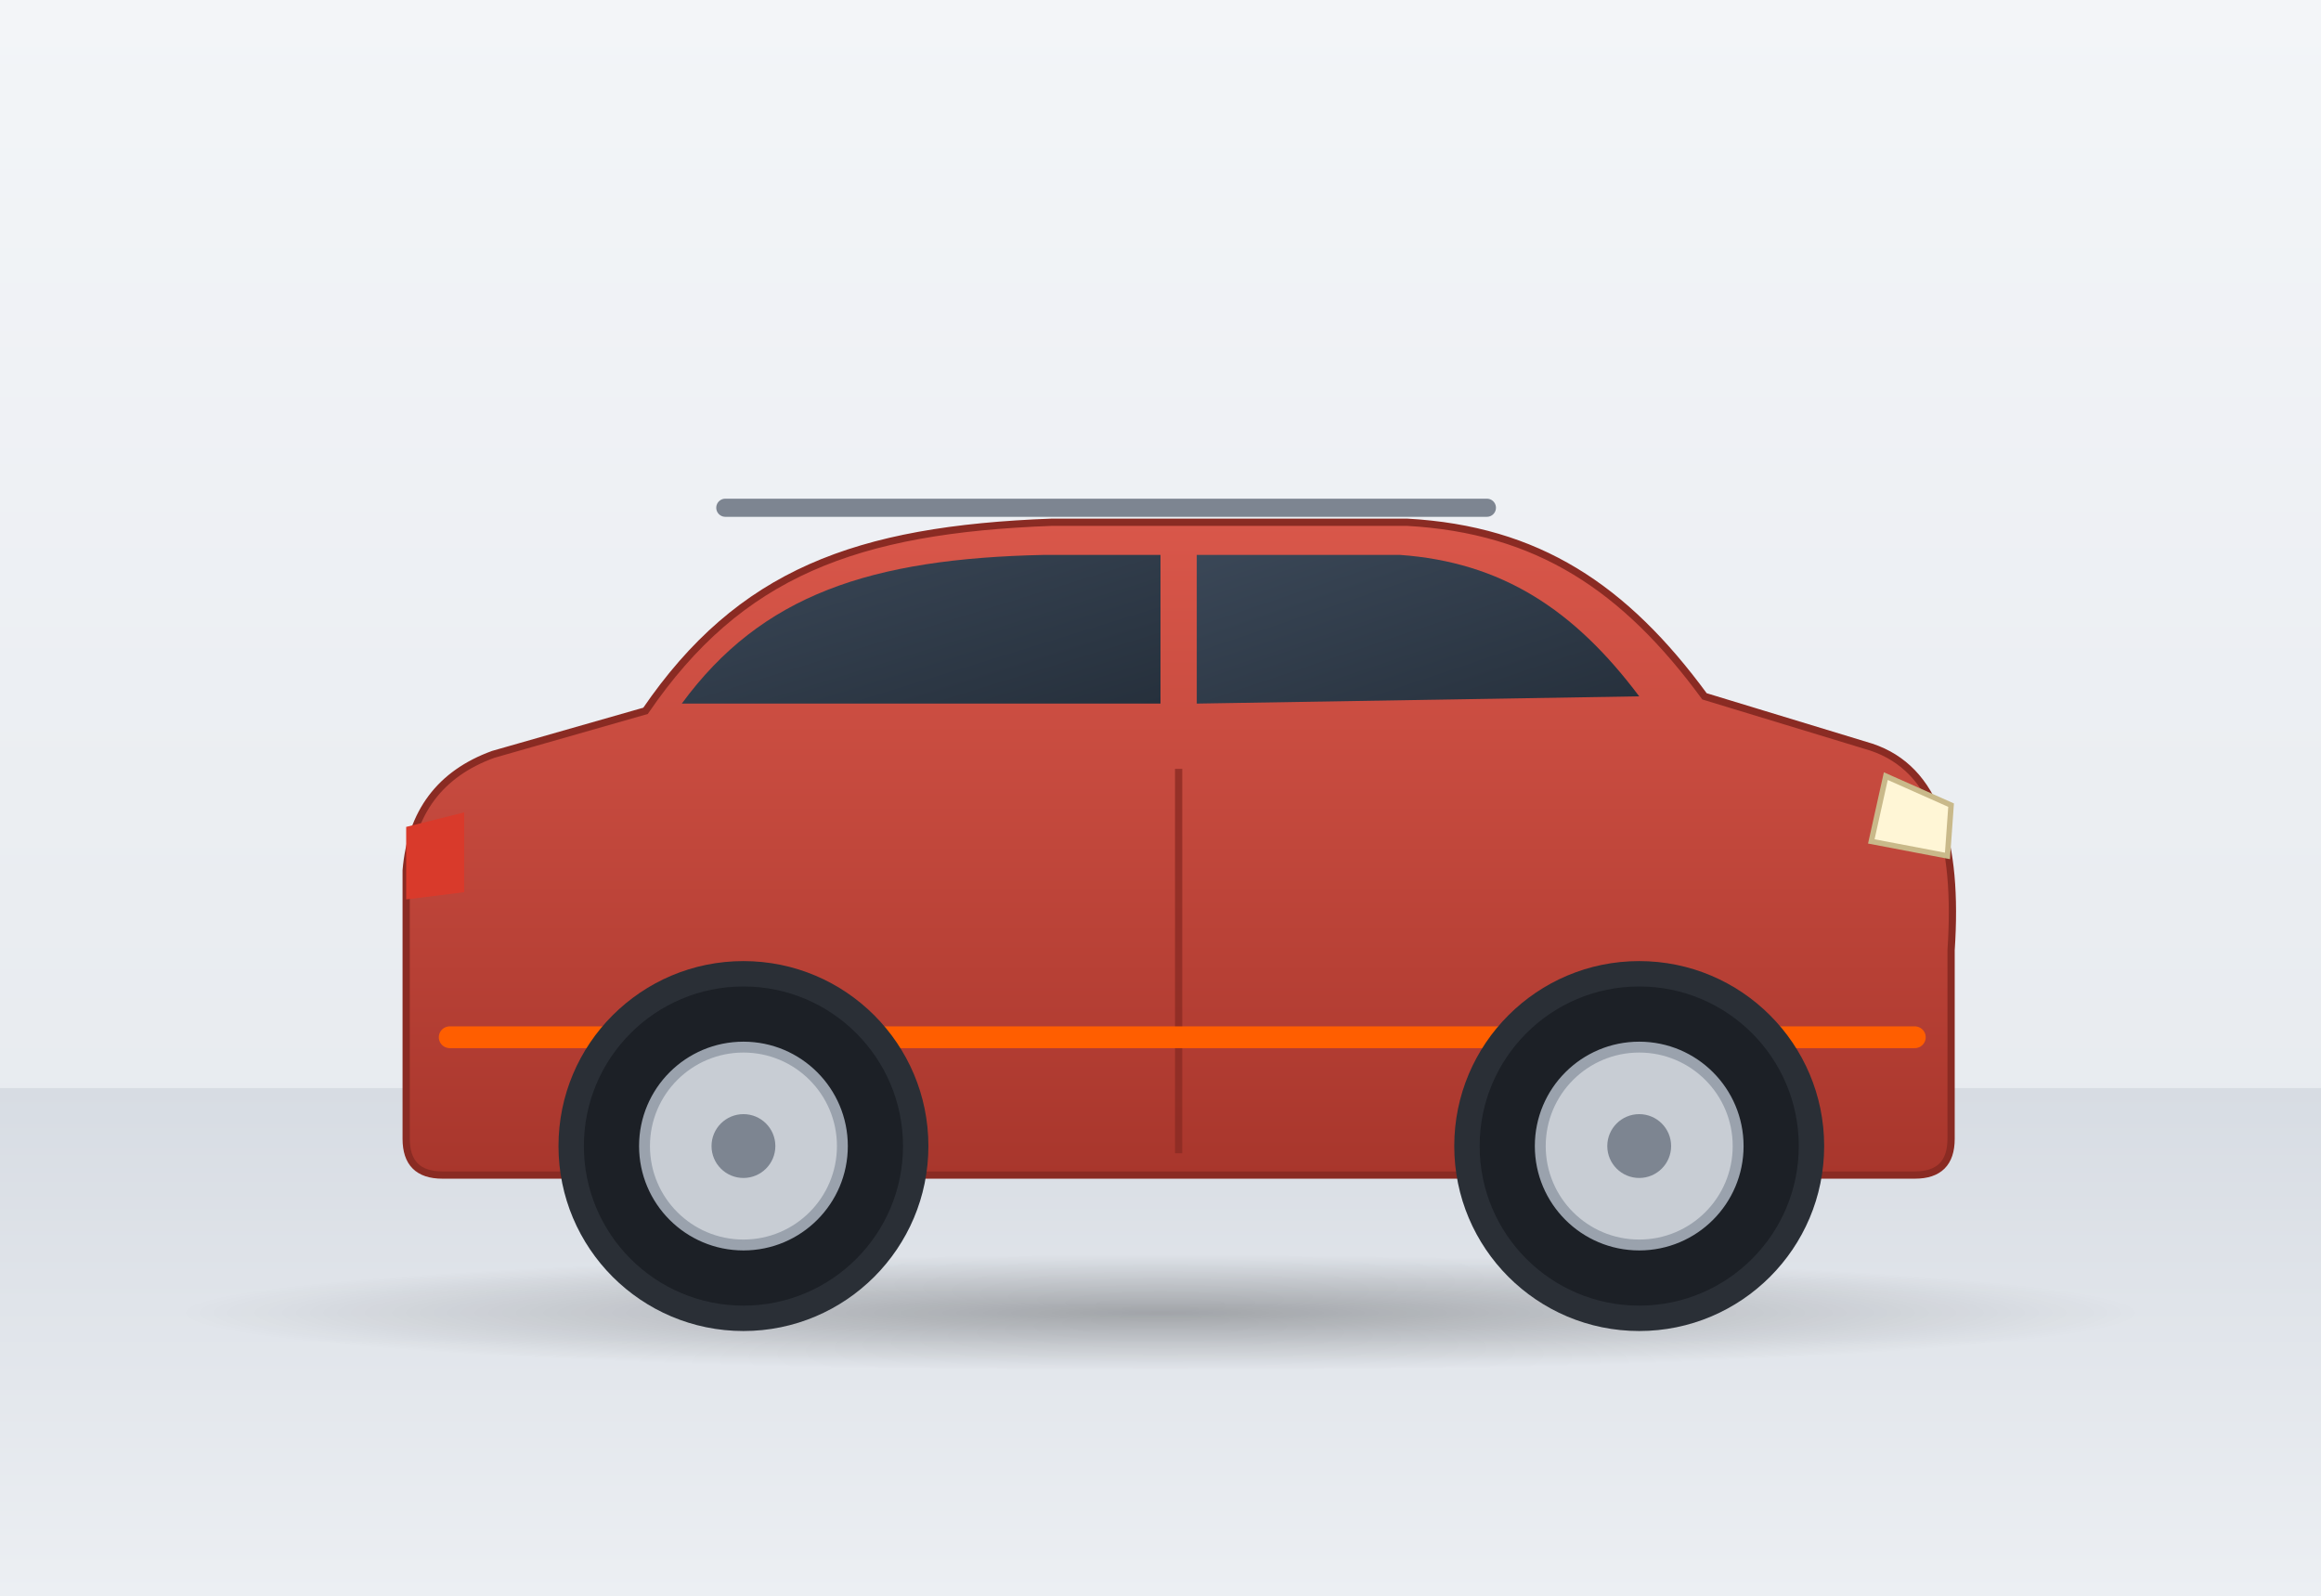
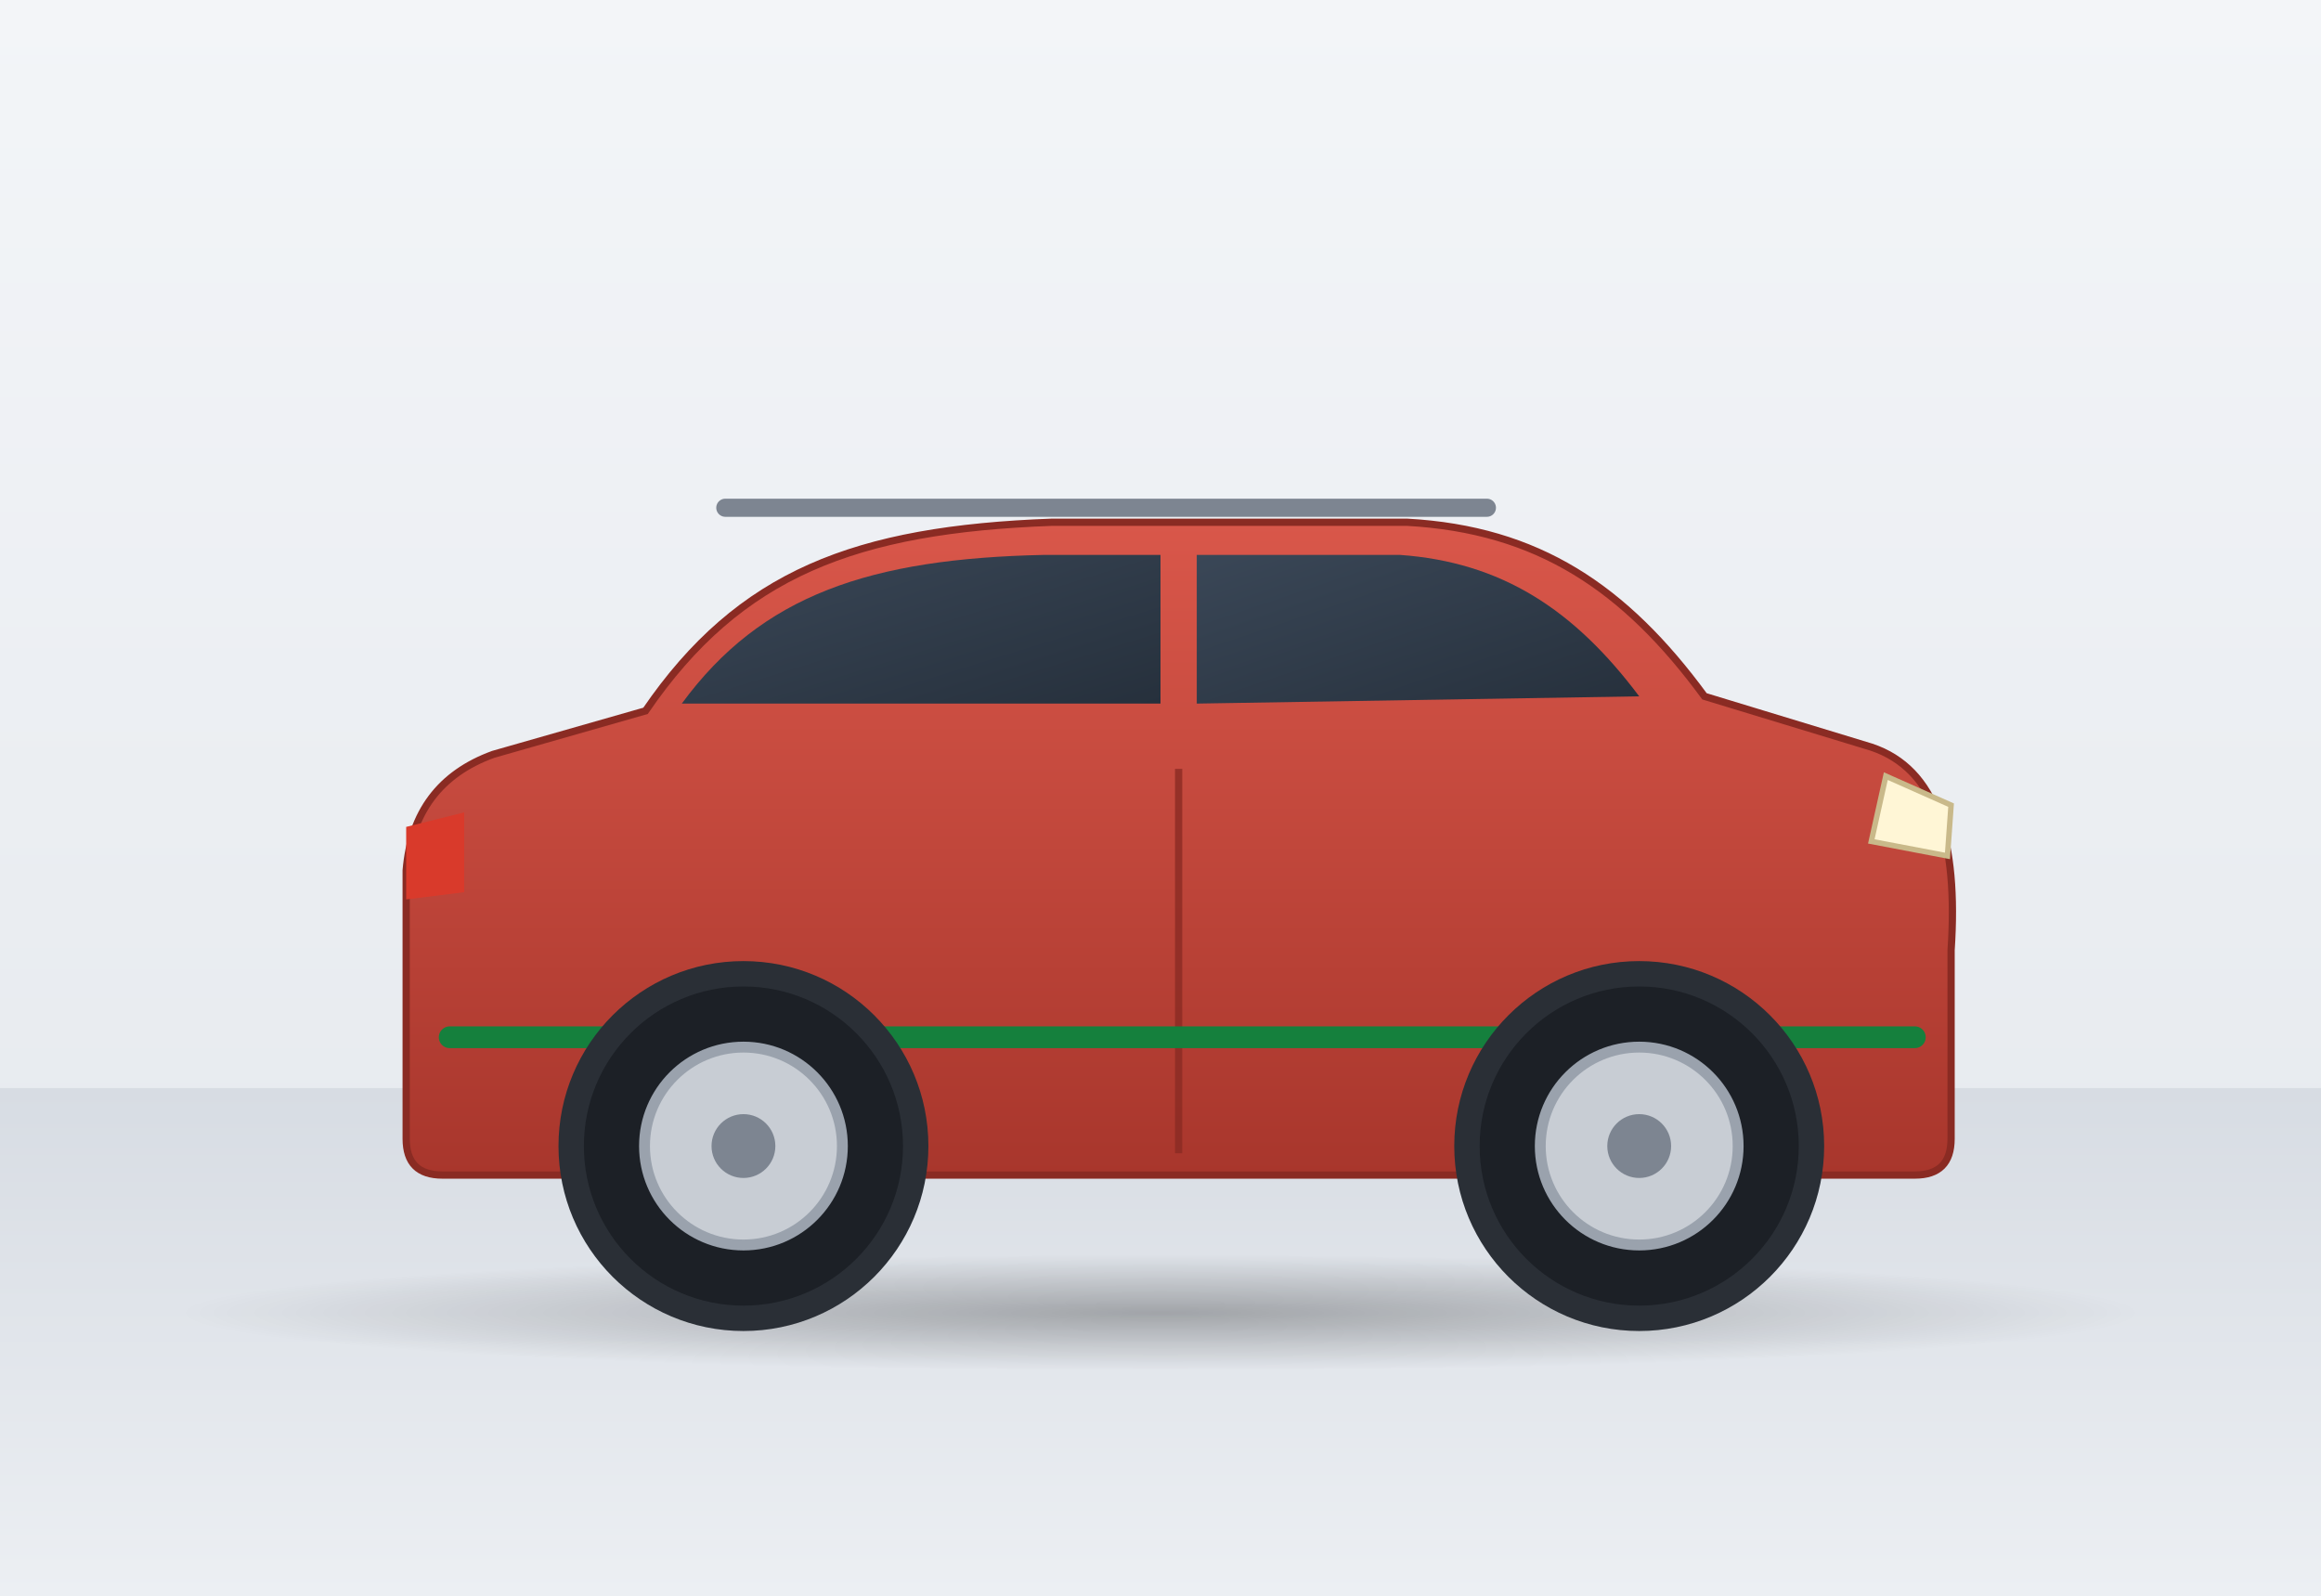
<svg xmlns="http://www.w3.org/2000/svg" viewBox="0 0 640 440" role="img" aria-label="Compact SUV">
  <defs>
    <linearGradient id="wall" x1="0" y1="0" x2="0" y2="1">
      <stop offset="0" stop-color="#f3f5f8" />
      <stop offset="1" stop-color="#e3e7ec" />
    </linearGradient>
    <linearGradient id="floor" x1="0" y1="0" x2="0" y2="1">
      <stop offset="0" stop-color="#d7dce3" />
      <stop offset="1" stop-color="#eceff3" />
    </linearGradient>
    <linearGradient id="paint" x1="0" y1="0" x2="0" y2="1">
      <stop offset="0" stop-color="#d9574a" />
      <stop offset="1" stop-color="#a8362c" />
    </linearGradient>
    <linearGradient id="glass" x1="0" y1="0" x2="1" y2="1">
      <stop offset="0" stop-color="#3a4757" />
      <stop offset="1" stop-color="#26303c" />
    </linearGradient>
    <radialGradient id="shadow" cx="0.5" cy="0.5" r="0.5">
      <stop offset="0" stop-color="#000" stop-opacity=".28" />
      <stop offset="1" stop-color="#000" stop-opacity="0" />
    </radialGradient>
  </defs>
  <rect width="640" height="440" fill="url(#wall)" />
  <rect y="300" width="640" height="140" fill="url(#floor)" />
  <ellipse cx="320" cy="362" rx="270" ry="16" fill="url(#shadow)" />
  <path d="M112,314 L112,240 Q114,216 136,208 L178,196 C204,158 236,146 290,144 L388,144 C424,146 448,162 470,192 L516,206 C534,212 540,232 538,262 L538,314 Q538,324 528,324 L122,324 Q112,324 112,314 Z" fill="url(#paint)" stroke="#8a2b23" stroke-width="2" />
  <path d="M200,140 L410,140" stroke="#7d8591" stroke-width="5" stroke-linecap="round" />
  <path d="M188,194 C210,164 240,154 288,153 L320,153 L320,194 Z" fill="url(#glass)" />
  <path d="M330,153 L386,153 C414,155 434,168 452,192 L330,194 Z" fill="url(#glass)" />
  <path d="M325,212 L325,318" stroke="#8a2b23" stroke-width="2" opacity=".8" />
-   <path d="M124,286 L528,286" stroke="#FF5E00" stroke-width="6" stroke-linecap="round" />
+   <path d="M124,286 L528,286" stroke="#15803D" stroke-width="6" stroke-linecap="round" />
  <path d="M112,228 L128,224 L128,246 L112,248 Z" fill="#d93a2b" />
  <path d="M520,214 L538,222 L537,236 L516,232 Z" fill="#fff6d6" stroke="#c9b98a" stroke-width="1.5" />
  <circle cx="205" cy="316" r="51" fill="#2a2f36" />
  <circle cx="205" cy="316" r="44" fill="#1c2026" />
  <circle cx="205" cy="316" r="27.28" fill="#c8cdd4" />
  <circle cx="205" cy="316" r="27.28" fill="none" stroke="#9aa2ad" stroke-width="3" />
  <circle cx="205" cy="316" r="8.8" fill="#7d8591" />
  <circle cx="452" cy="316" r="51" fill="#2a2f36" />
  <circle cx="452" cy="316" r="44" fill="#1c2026" />
  <circle cx="452" cy="316" r="27.28" fill="#c8cdd4" />
  <circle cx="452" cy="316" r="27.28" fill="none" stroke="#9aa2ad" stroke-width="3" />
  <circle cx="452" cy="316" r="8.8" fill="#7d8591" />
</svg>
